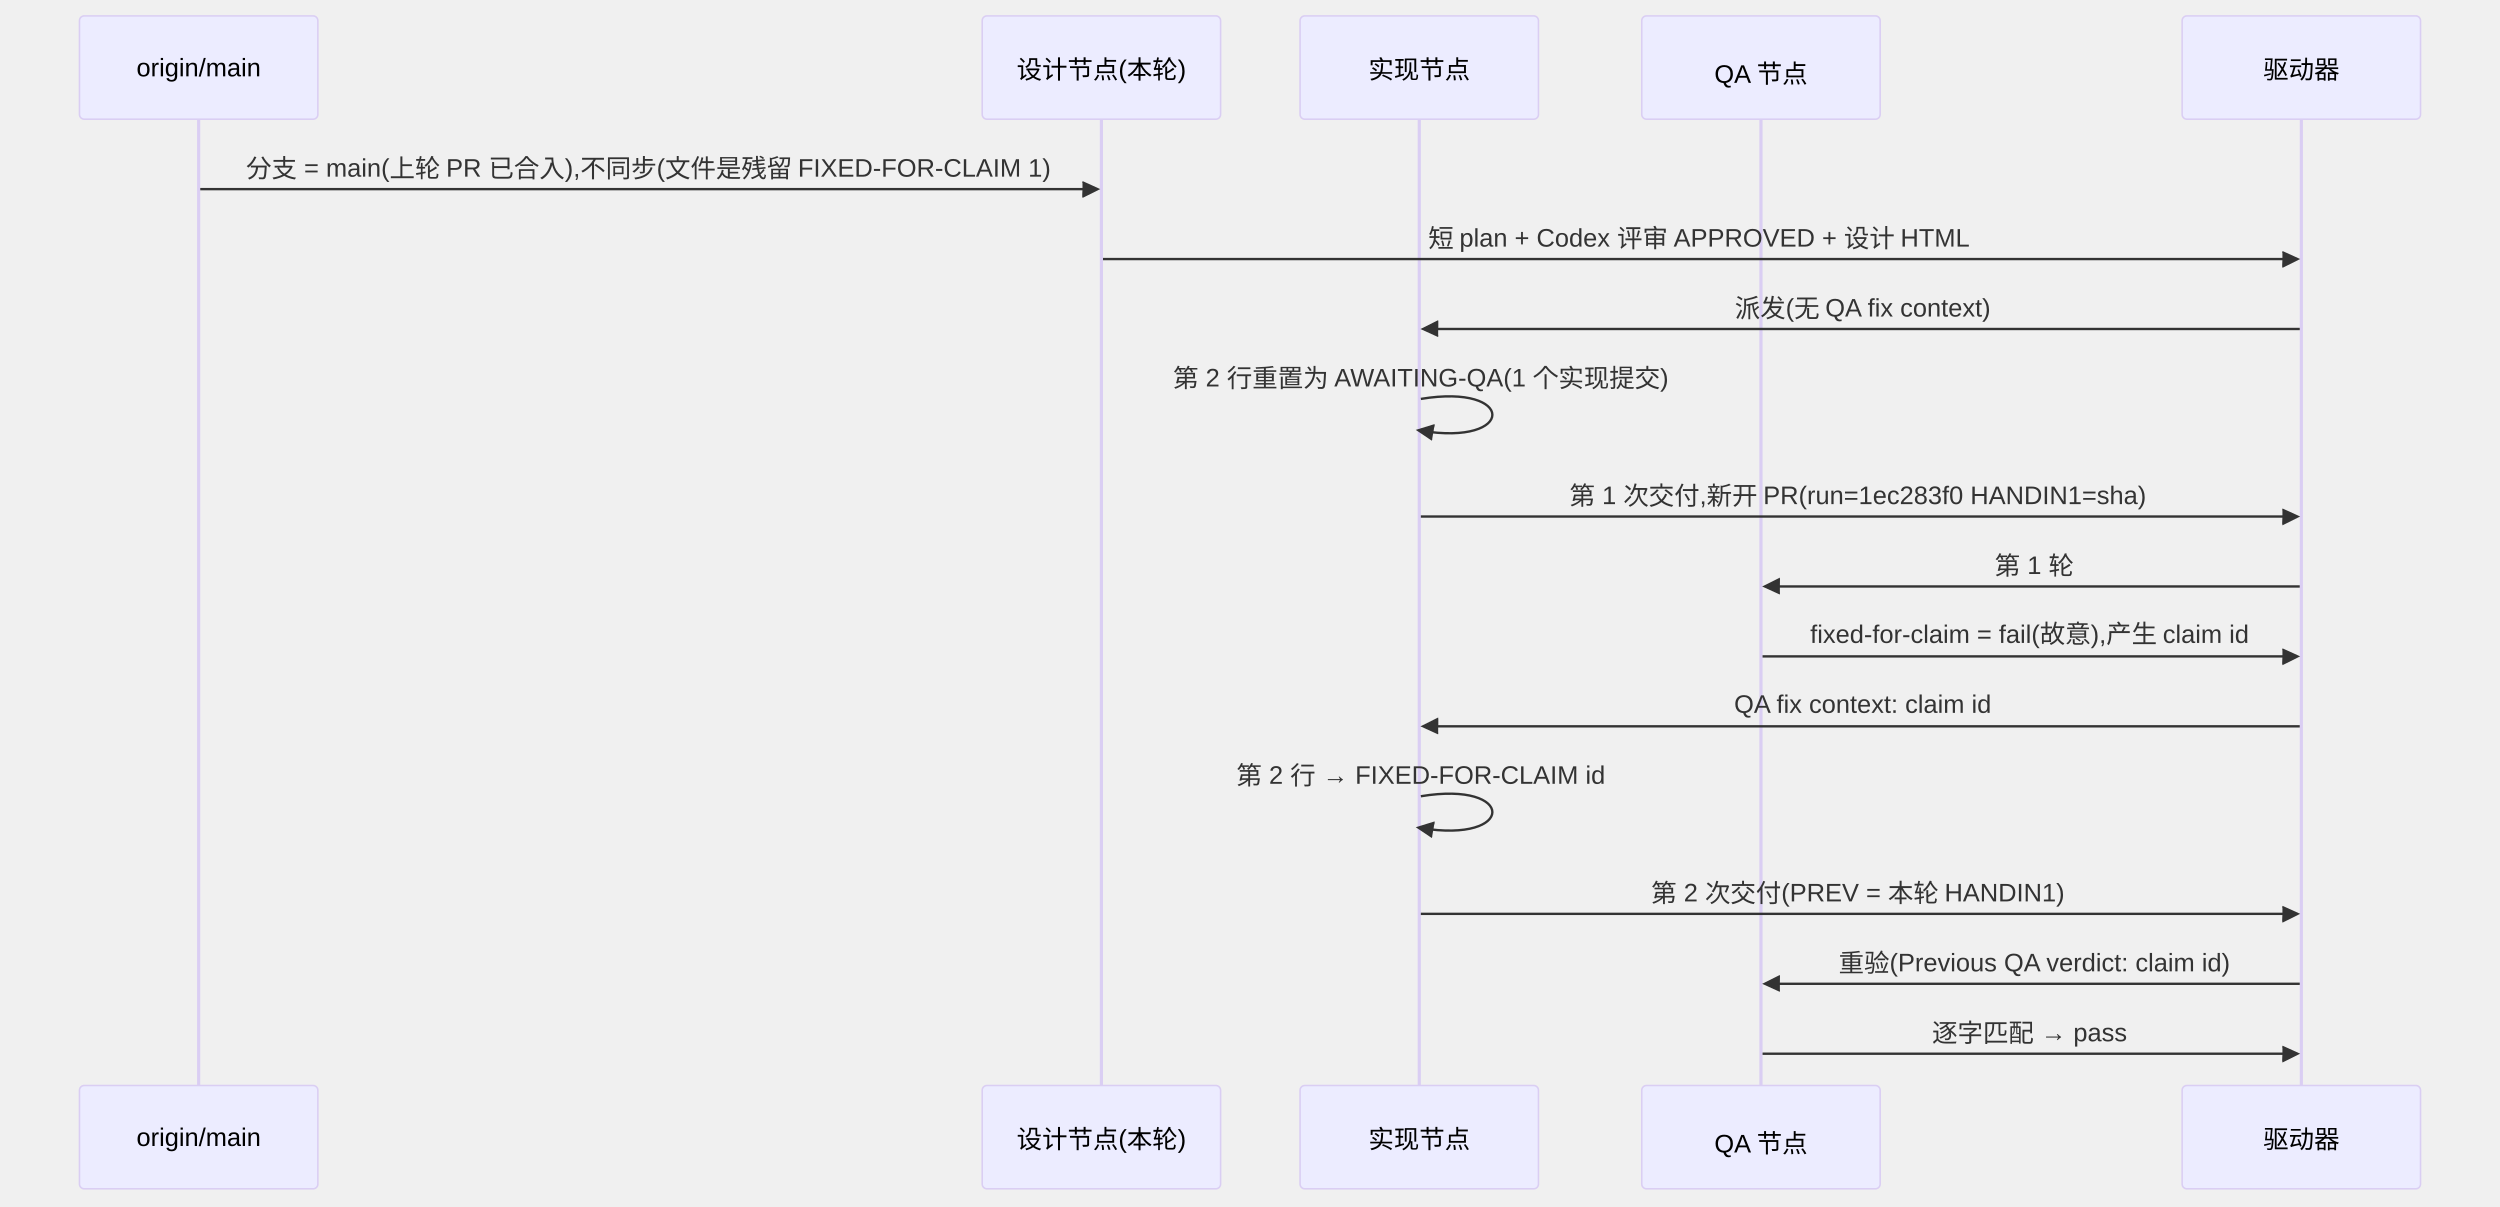
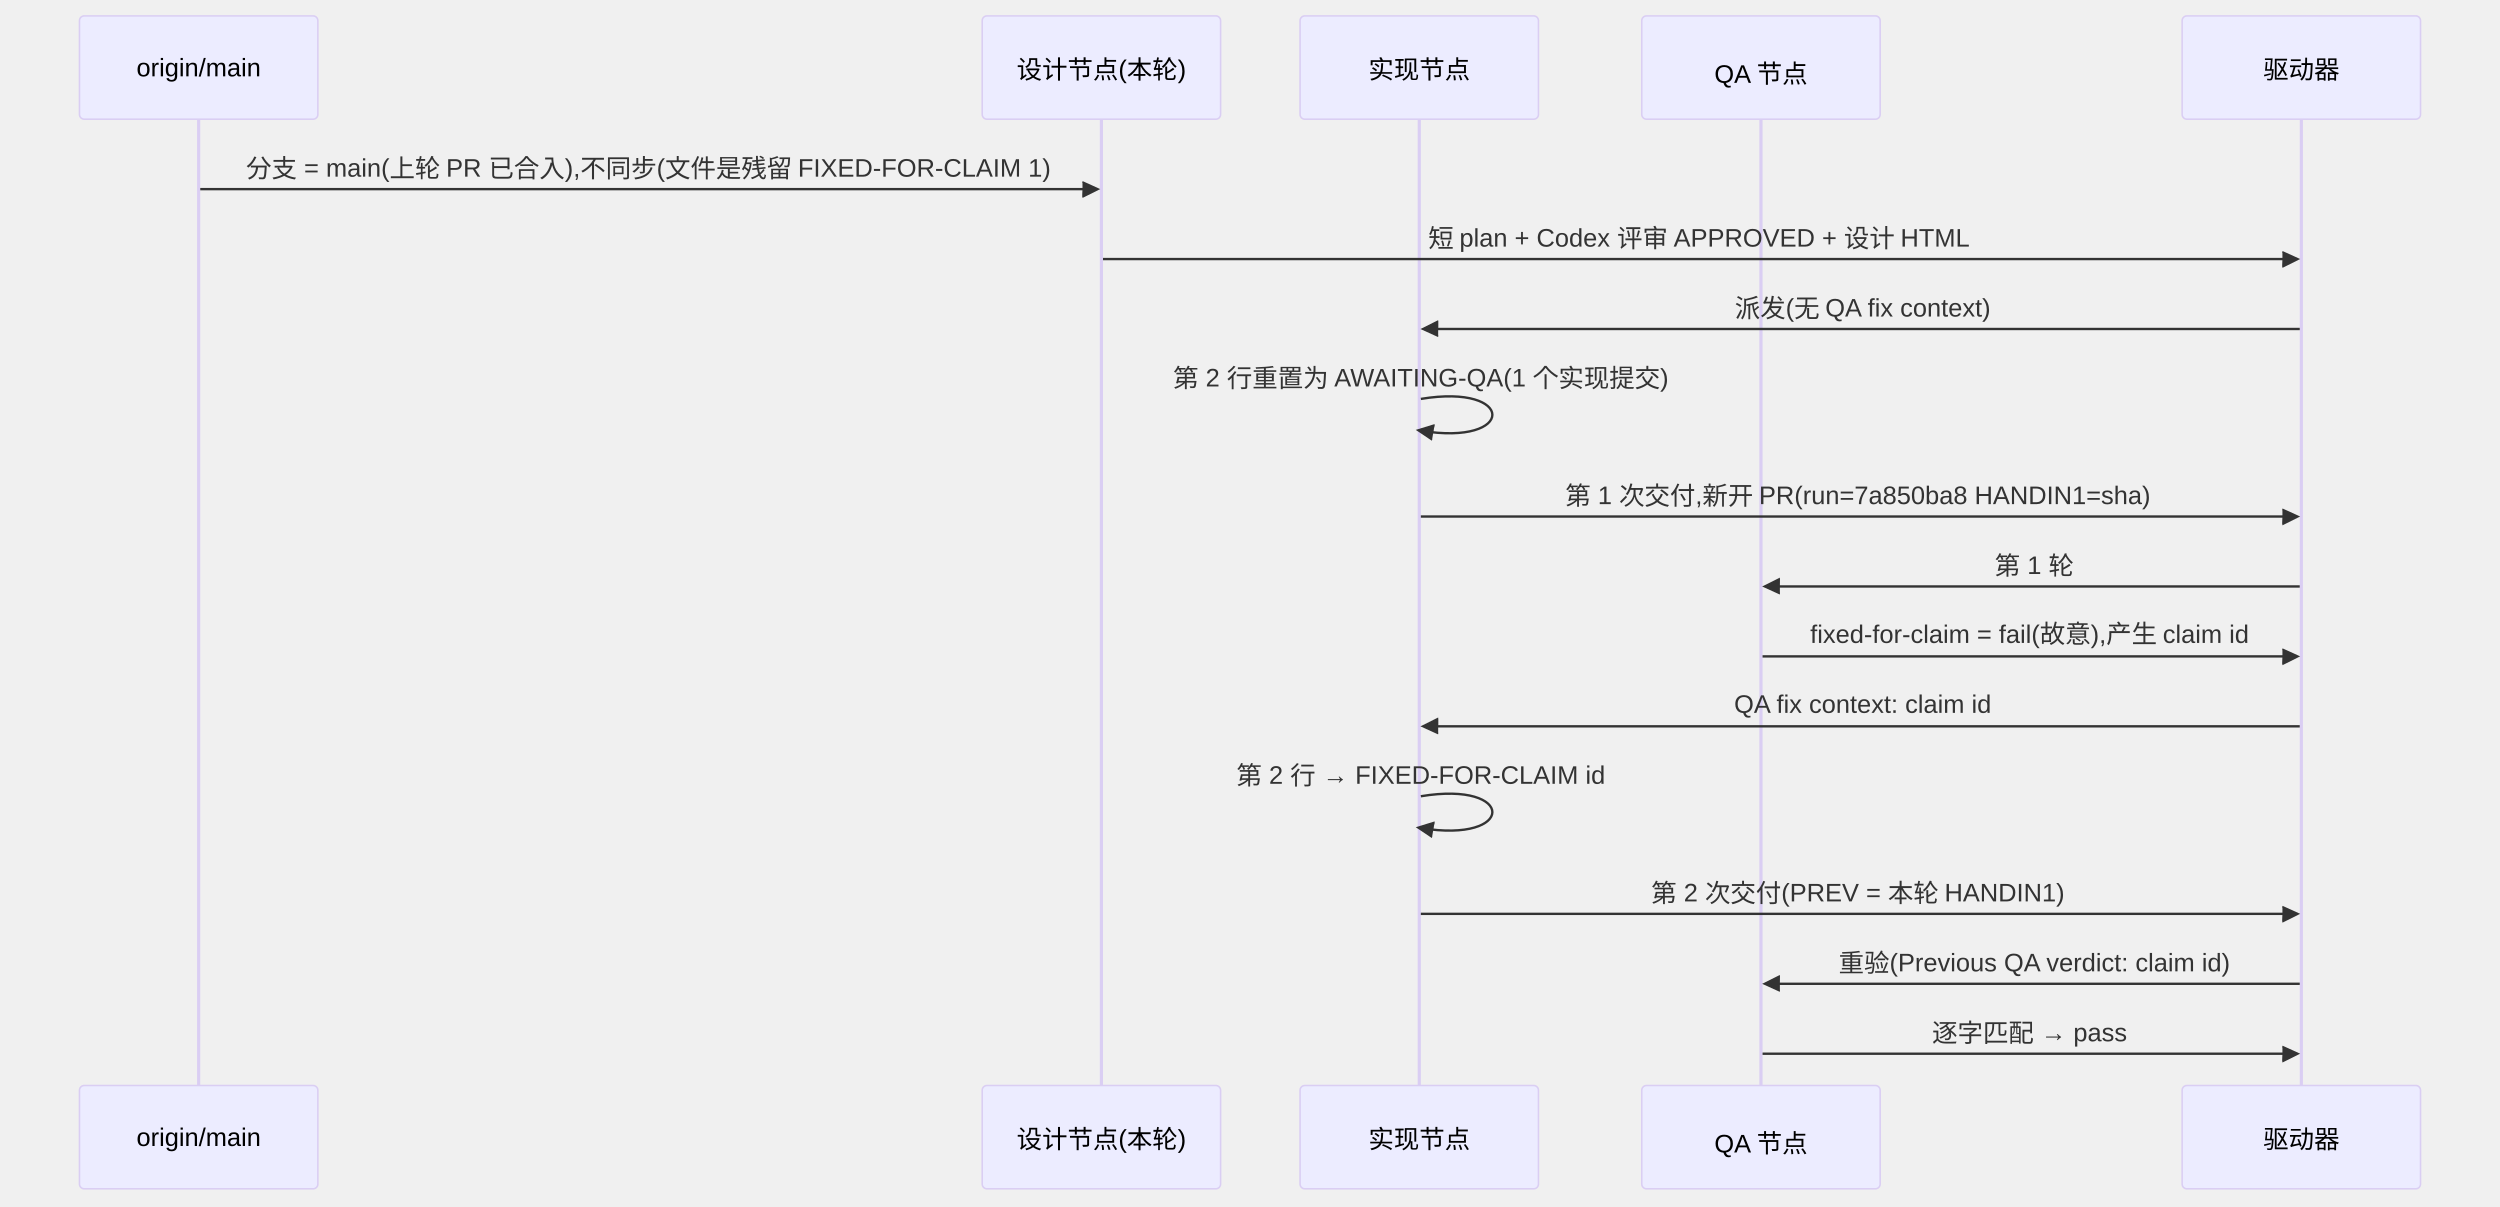
<svg xmlns="http://www.w3.org/2000/svg" id="FLY-3150-d1" width="100%" style="max-width: 1573px; background-color: white;" viewBox="-50 -10 1573 759" role="graphics-document document" aria-roledescription="sequence">
  <g>
    <rect x="1323" y="673" fill="#eaeaea" stroke="#666" width="150" height="65" name="D" rx="3" ry="3" class="actor actor-bottom" />
    <text x="1398" y="705.5" dominant-baseline="central" alignment-baseline="central" class="actor actor-box" style="text-anchor: middle; font-size: 16px; font-weight: 400;">
      <tspan x="1398" dy="0">驱动器</tspan>
    </text>
  </g>
  <g>
    <rect x="983" y="673" fill="#eaeaea" stroke="#666" width="150" height="65" name="Q" rx="3" ry="3" class="actor actor-bottom" />
    <text x="1058" y="705.5" dominant-baseline="central" alignment-baseline="central" class="actor actor-box" style="text-anchor: middle; font-size: 16px; font-weight: 400;">
      <tspan x="1058" dy="0">QA 节点</tspan>
    </text>
  </g>
  <g>
    <rect x="768" y="673" fill="#eaeaea" stroke="#666" width="150" height="65" name="I" rx="3" ry="3" class="actor actor-bottom" />
    <text x="843" y="705.5" dominant-baseline="central" alignment-baseline="central" class="actor actor-box" style="text-anchor: middle; font-size: 16px; font-weight: 400;">
      <tspan x="843" dy="0">实现节点</tspan>
    </text>
  </g>
  <g>
    <rect x="568" y="673" fill="#eaeaea" stroke="#666" width="150" height="65" name="S" rx="3" ry="3" class="actor actor-bottom" />
    <text x="643" y="705.5" dominant-baseline="central" alignment-baseline="central" class="actor actor-box" style="text-anchor: middle; font-size: 16px; font-weight: 400;">
      <tspan x="643" dy="0">设计节点(本轮)</tspan>
    </text>
  </g>
  <g>
    <rect x="0" y="673" fill="#eaeaea" stroke="#666" width="150" height="65" name="M" rx="3" ry="3" class="actor actor-bottom" />
    <text x="75" y="705.5" dominant-baseline="central" alignment-baseline="central" class="actor actor-box" style="text-anchor: middle; font-size: 16px; font-weight: 400;">
      <tspan x="75" dy="0">origin/main</tspan>
    </text>
  </g>
  <g>
    <line id="actor4" x1="1398" y1="65" x2="1398" y2="673" class="actor-line 200" stroke-width="0.5px" stroke="#999" name="D" />
    <g id="root-4">
      <rect x="1323" y="0" fill="#eaeaea" stroke="#666" width="150" height="65" name="D" rx="3" ry="3" class="actor actor-top" />
      <text x="1398" y="32.5" dominant-baseline="central" alignment-baseline="central" class="actor actor-box" style="text-anchor: middle; font-size: 16px; font-weight: 400;">
        <tspan x="1398" dy="0">驱动器</tspan>
      </text>
    </g>
  </g>
  <g>
    <line id="actor3" x1="1058" y1="65" x2="1058" y2="673" class="actor-line 200" stroke-width="0.5px" stroke="#999" name="Q" />
    <g id="root-3">
      <rect x="983" y="0" fill="#eaeaea" stroke="#666" width="150" height="65" name="Q" rx="3" ry="3" class="actor actor-top" />
      <text x="1058" y="32.5" dominant-baseline="central" alignment-baseline="central" class="actor actor-box" style="text-anchor: middle; font-size: 16px; font-weight: 400;">
        <tspan x="1058" dy="0">QA 节点</tspan>
      </text>
    </g>
  </g>
  <g>
    <line id="actor2" x1="843" y1="65" x2="843" y2="673" class="actor-line 200" stroke-width="0.5px" stroke="#999" name="I" />
    <g id="root-2">
      <rect x="768" y="0" fill="#eaeaea" stroke="#666" width="150" height="65" name="I" rx="3" ry="3" class="actor actor-top" />
      <text x="843" y="32.5" dominant-baseline="central" alignment-baseline="central" class="actor actor-box" style="text-anchor: middle; font-size: 16px; font-weight: 400;">
        <tspan x="843" dy="0">实现节点</tspan>
      </text>
    </g>
  </g>
  <g>
    <line id="actor1" x1="643" y1="65" x2="643" y2="673" class="actor-line 200" stroke-width="0.5px" stroke="#999" name="S" />
    <g id="root-1">
      <rect x="568" y="0" fill="#eaeaea" stroke="#666" width="150" height="65" name="S" rx="3" ry="3" class="actor actor-top" />
      <text x="643" y="32.5" dominant-baseline="central" alignment-baseline="central" class="actor actor-box" style="text-anchor: middle; font-size: 16px; font-weight: 400;">
        <tspan x="643" dy="0">设计节点(本轮)</tspan>
      </text>
    </g>
  </g>
  <g>
    <line id="actor0" x1="75" y1="65" x2="75" y2="673" class="actor-line 200" stroke-width="0.5px" stroke="#999" name="M" />
    <g id="root-0">
      <rect x="0" y="0" fill="#eaeaea" stroke="#666" width="150" height="65" name="M" rx="3" ry="3" class="actor actor-top" />
      <text x="75" y="32.5" dominant-baseline="central" alignment-baseline="central" class="actor actor-box" style="text-anchor: middle; font-size: 16px; font-weight: 400;">
        <tspan x="75" dy="0">origin/main</tspan>
      </text>
    </g>
  </g>
  <style>#FLY-3150-d1{font-family:"trebuchet ms",verdana,arial,sans-serif;font-size:16px;fill:#333;}@keyframes edge-animation-frame{from{stroke-dashoffset:0;}}@keyframes dash{to{stroke-dashoffset:0;}}#FLY-3150-d1 .edge-animation-slow{stroke-dasharray:9,5!important;stroke-dashoffset:900;animation:dash 50s linear infinite;stroke-linecap:round;}#FLY-3150-d1 .edge-animation-fast{stroke-dasharray:9,5!important;stroke-dashoffset:900;animation:dash 20s linear infinite;stroke-linecap:round;}#FLY-3150-d1 .error-icon{fill:#552222;}#FLY-3150-d1 .error-text{fill:#552222;stroke:#552222;}#FLY-3150-d1 .edge-thickness-normal{stroke-width:1px;}#FLY-3150-d1 .edge-thickness-thick{stroke-width:3.5px;}#FLY-3150-d1 .edge-pattern-solid{stroke-dasharray:0;}#FLY-3150-d1 .edge-thickness-invisible{stroke-width:0;fill:none;}#FLY-3150-d1 .edge-pattern-dashed{stroke-dasharray:3;}#FLY-3150-d1 .edge-pattern-dotted{stroke-dasharray:2;}#FLY-3150-d1 .marker{fill:#333333;stroke:#333333;}#FLY-3150-d1 .marker.cross{stroke:#333333;}#FLY-3150-d1 svg{font-family:"trebuchet ms",verdana,arial,sans-serif;font-size:16px;}#FLY-3150-d1 p{margin:0;}#FLY-3150-d1 .actor{stroke:hsl(259.626, 59.777%, 87.902%);fill:#ECECFF;}#FLY-3150-d1 text.actor&gt;tspan{fill:black;stroke:none;}#FLY-3150-d1 .actor-line{stroke:hsl(259.626, 59.777%, 87.902%);}#FLY-3150-d1 .innerArc{stroke-width:1.5;stroke-dasharray:none;}#FLY-3150-d1 .messageLine0{stroke-width:1.5;stroke-dasharray:none;stroke:#333;}#FLY-3150-d1 .messageLine1{stroke-width:1.5;stroke-dasharray:2,2;stroke:#333;}#FLY-3150-d1 #arrowhead path{fill:#333;stroke:#333;}#FLY-3150-d1 .sequenceNumber{fill:white;}#FLY-3150-d1 #sequencenumber{fill:#333;}#FLY-3150-d1 #crosshead path{fill:#333;stroke:#333;}#FLY-3150-d1 .messageText{fill:#333;stroke:none;}#FLY-3150-d1 .labelBox{stroke:hsl(259.626, 59.777%, 87.902%);fill:#ECECFF;}#FLY-3150-d1 .labelText,#FLY-3150-d1 .labelText&gt;tspan{fill:black;stroke:none;}#FLY-3150-d1 .loopText,#FLY-3150-d1 .loopText&gt;tspan{fill:black;stroke:none;}#FLY-3150-d1 .loopLine{stroke-width:2px;stroke-dasharray:2,2;stroke:hsl(259.626, 59.777%, 87.902%);fill:hsl(259.626, 59.777%, 87.902%);}#FLY-3150-d1 .note{stroke:#aaaa33;fill:#fff5ad;}#FLY-3150-d1 .noteText,#FLY-3150-d1 .noteText&gt;tspan{fill:black;stroke:none;}#FLY-3150-d1 .activation0{fill:#f4f4f4;stroke:#666;}#FLY-3150-d1 .activation1{fill:#f4f4f4;stroke:#666;}#FLY-3150-d1 .activation2{fill:#f4f4f4;stroke:#666;}#FLY-3150-d1 .actorPopupMenu{position:absolute;}#FLY-3150-d1 .actorPopupMenuPanel{position:absolute;fill:#ECECFF;box-shadow:0px 8px 16px 0px rgba(0,0,0,0.2);filter:drop-shadow(3px 5px 2px rgb(0 0 0 / 0.4));}#FLY-3150-d1 .actor-man line{stroke:hsl(259.626, 59.777%, 87.902%);fill:#ECECFF;}#FLY-3150-d1 .actor-man circle,#FLY-3150-d1 line{stroke:hsl(259.626, 59.777%, 87.902%);fill:#ECECFF;stroke-width:2px;}#FLY-3150-d1 :root{--mermaid-font-family:"trebuchet ms",verdana,arial,sans-serif;}</style>
  <g />
  <defs>
    <symbol id="computer" width="24" height="24">
      <path transform="scale(.5)" d="M2 2v13h20v-13h-20zm18 11h-16v-9h16v9zm-10.228 6l.466-1h3.524l.467 1h-4.457zm14.228 3h-24l2-6h2.104l-1.33 4h18.45l-1.297-4h2.073l2 6zm-5-10h-14v-7h14v7z" />
    </symbol>
  </defs>
  <defs>
    <symbol id="database" fill-rule="evenodd" clip-rule="evenodd">
      <path transform="scale(.5)" d="M12.258.001l.256.004.255.005.253.008.251.01.249.012.247.015.246.016.242.019.241.02.239.023.236.024.233.027.231.028.229.031.225.032.223.034.22.036.217.038.214.04.211.041.208.043.205.045.201.046.198.048.194.05.191.051.187.053.183.054.18.056.175.057.172.059.168.06.163.061.16.063.155.064.15.066.074.033.073.033.071.034.07.034.069.035.068.035.067.035.066.035.064.036.064.036.062.036.06.036.06.037.058.037.058.037.055.038.055.038.053.038.052.038.051.039.05.039.048.039.047.039.045.04.044.04.043.04.041.04.04.041.039.041.037.041.036.041.034.041.033.042.032.042.03.042.029.042.027.042.026.043.024.043.023.043.021.043.02.043.018.044.017.043.015.044.013.044.012.044.011.045.009.044.007.045.006.045.004.045.002.045.001.045v17l-.001.045-.002.045-.004.045-.006.045-.007.045-.009.044-.011.045-.012.044-.013.044-.015.044-.017.043-.018.044-.02.043-.021.043-.023.043-.024.043-.026.043-.027.042-.029.042-.03.042-.032.042-.033.042-.034.041-.036.041-.037.041-.039.041-.04.041-.041.04-.043.04-.044.04-.045.04-.047.039-.048.039-.05.039-.051.039-.052.038-.053.038-.055.038-.055.038-.058.037-.058.037-.06.037-.06.036-.062.036-.064.036-.064.036-.066.035-.067.035-.068.035-.069.035-.07.034-.071.034-.073.033-.074.033-.15.066-.155.064-.16.063-.163.061-.168.06-.172.059-.175.057-.18.056-.183.054-.187.053-.191.051-.194.05-.198.048-.201.046-.205.045-.208.043-.211.041-.214.04-.217.038-.22.036-.223.034-.225.032-.229.031-.231.028-.233.027-.236.024-.239.023-.241.02-.242.019-.246.016-.247.015-.249.012-.251.01-.253.008-.255.005-.256.004-.258.001-.258-.001-.256-.004-.255-.005-.253-.008-.251-.01-.249-.012-.247-.015-.245-.016-.243-.019-.241-.02-.238-.023-.236-.024-.234-.027-.231-.028-.228-.031-.226-.032-.223-.034-.22-.036-.217-.038-.214-.04-.211-.041-.208-.043-.204-.045-.201-.046-.198-.048-.195-.05-.19-.051-.187-.053-.184-.054-.179-.056-.176-.057-.172-.059-.167-.06-.164-.061-.159-.063-.155-.064-.151-.066-.074-.033-.072-.033-.072-.034-.07-.034-.069-.035-.068-.035-.067-.035-.066-.035-.064-.036-.063-.036-.062-.036-.061-.036-.06-.037-.058-.037-.057-.037-.056-.038-.055-.038-.053-.038-.052-.038-.051-.039-.049-.039-.049-.039-.046-.039-.046-.04-.044-.04-.043-.04-.041-.04-.04-.041-.039-.041-.037-.041-.036-.041-.034-.041-.033-.042-.032-.042-.03-.042-.029-.042-.027-.042-.026-.043-.024-.043-.023-.043-.021-.043-.02-.043-.018-.044-.017-.043-.015-.044-.013-.044-.012-.044-.011-.045-.009-.044-.007-.045-.006-.045-.004-.045-.002-.045-.001-.045v-17l.001-.045.002-.045.004-.045.006-.045.007-.045.009-.044.011-.045.012-.044.013-.044.015-.044.017-.043.018-.044.02-.043.021-.043.023-.043.024-.043.026-.043.027-.042.029-.042.03-.042.032-.042.033-.042.034-.041.036-.041.037-.041.039-.041.04-.041.041-.04.043-.04.044-.04.046-.04.046-.039.049-.039.049-.039.051-.039.052-.038.053-.038.055-.038.056-.038.057-.037.058-.037.06-.037.061-.036.062-.036.063-.036.064-.036.066-.035.067-.035.068-.035.069-.035.07-.034.072-.034.072-.033.074-.033.151-.066.155-.064.159-.063.164-.061.167-.06.172-.059.176-.057.179-.056.184-.054.187-.053.19-.051.195-.05.198-.048.201-.046.204-.045.208-.043.211-.041.214-.04.217-.038.22-.036.223-.034.226-.032.228-.031.231-.028.234-.027.236-.024.238-.023.241-.02.243-.019.245-.016.247-.015.249-.012.251-.01.253-.008.255-.005.256-.004.258-.001.258.001zm-9.258 20.499v.01l.001.021.003.021.004.022.005.021.006.022.007.022.009.023.01.022.011.023.012.023.013.023.015.023.016.024.017.023.018.024.019.024.021.024.022.025.023.024.024.025.052.049.056.05.061.051.066.051.07.051.075.051.079.052.084.052.088.052.092.052.097.052.102.051.105.052.11.052.114.051.119.051.123.051.127.05.131.05.135.05.139.048.144.049.147.047.152.047.155.047.16.045.163.045.167.043.171.043.176.041.178.041.183.039.187.039.19.037.194.035.197.035.202.033.204.031.209.03.212.029.216.027.219.025.222.024.226.021.23.02.233.018.236.016.24.015.243.012.246.01.249.008.253.005.256.004.259.001.26-.001.257-.004.254-.005.25-.008.247-.011.244-.012.241-.014.237-.016.233-.018.231-.021.226-.021.224-.024.22-.026.216-.027.212-.028.21-.031.205-.031.202-.034.198-.034.194-.036.191-.037.187-.039.183-.04.179-.04.175-.042.172-.043.168-.044.163-.045.16-.046.155-.046.152-.047.148-.048.143-.049.139-.049.136-.05.131-.05.126-.05.123-.051.118-.052.114-.051.11-.052.106-.052.101-.052.096-.052.092-.052.088-.053.083-.051.079-.052.074-.052.07-.051.065-.051.06-.051.056-.05.051-.05.023-.024.023-.025.021-.024.02-.024.019-.024.018-.024.017-.024.015-.023.014-.024.013-.023.012-.023.01-.023.01-.022.008-.022.006-.022.006-.022.004-.022.004-.021.001-.021.001-.021v-4.127l-.077.055-.08.053-.083.054-.085.053-.087.052-.09.052-.093.051-.095.05-.097.05-.1.049-.102.049-.105.048-.106.047-.109.047-.111.046-.114.045-.115.045-.118.044-.12.043-.122.042-.124.042-.126.041-.128.04-.13.04-.132.038-.134.038-.135.037-.138.037-.139.035-.142.035-.143.034-.144.033-.147.032-.148.031-.15.03-.151.03-.153.029-.154.027-.156.027-.158.026-.159.025-.161.024-.162.023-.163.022-.165.021-.166.02-.167.019-.169.018-.169.017-.171.016-.173.015-.173.014-.175.013-.175.012-.177.011-.178.01-.179.008-.179.008-.181.006-.182.005-.182.004-.184.003-.184.002h-.37l-.184-.002-.184-.003-.182-.004-.182-.005-.181-.006-.179-.008-.179-.008-.178-.01-.176-.011-.176-.012-.175-.013-.173-.014-.172-.015-.171-.016-.17-.017-.169-.018-.167-.019-.166-.02-.165-.021-.163-.022-.162-.023-.161-.024-.159-.025-.157-.026-.156-.027-.155-.027-.153-.029-.151-.03-.15-.03-.148-.031-.146-.032-.145-.033-.143-.034-.141-.035-.14-.035-.137-.037-.136-.037-.134-.038-.132-.038-.13-.04-.128-.04-.126-.041-.124-.042-.122-.042-.12-.044-.117-.043-.116-.045-.113-.045-.112-.046-.109-.047-.106-.047-.105-.048-.102-.049-.1-.049-.097-.05-.095-.05-.093-.052-.09-.051-.087-.052-.085-.053-.083-.054-.08-.054-.077-.054v4.127zm0-5.654v.011l.001.021.003.021.004.021.005.022.006.022.007.022.009.022.01.022.011.023.012.023.013.023.015.024.016.023.017.024.018.024.019.024.021.024.022.024.023.025.024.024.052.05.056.05.061.05.066.051.07.051.075.052.079.051.084.052.088.052.092.052.097.052.102.052.105.052.11.051.114.051.119.052.123.05.127.051.131.05.135.049.139.049.144.048.147.048.152.047.155.046.16.045.163.045.167.044.171.042.176.042.178.04.183.04.187.038.19.037.194.036.197.034.202.033.204.032.209.03.212.028.216.027.219.025.222.024.226.022.23.02.233.018.236.016.24.014.243.012.246.01.249.008.253.006.256.003.259.001.26-.001.257-.003.254-.006.25-.008.247-.01.244-.012.241-.015.237-.016.233-.018.231-.02.226-.022.224-.024.22-.025.216-.027.212-.029.21-.03.205-.032.202-.033.198-.035.194-.036.191-.037.187-.039.183-.039.179-.041.175-.042.172-.043.168-.044.163-.045.16-.045.155-.047.152-.047.148-.048.143-.048.139-.05.136-.049.131-.05.126-.051.123-.051.118-.051.114-.052.11-.052.106-.052.101-.052.096-.052.092-.052.088-.052.083-.052.079-.052.074-.051.07-.052.065-.051.06-.05.056-.051.051-.049.023-.025.023-.024.021-.025.02-.024.019-.024.018-.024.017-.024.015-.023.014-.023.013-.024.012-.022.01-.023.01-.023.008-.022.006-.022.006-.022.004-.021.004-.022.001-.021.001-.021v-4.139l-.077.054-.08.054-.083.054-.085.052-.087.053-.09.051-.093.051-.095.051-.097.05-.1.049-.102.049-.105.048-.106.047-.109.047-.111.046-.114.045-.115.044-.118.044-.12.044-.122.042-.124.042-.126.041-.128.04-.13.039-.132.039-.134.038-.135.037-.138.036-.139.036-.142.035-.143.033-.144.033-.147.033-.148.031-.15.03-.151.03-.153.028-.154.028-.156.027-.158.026-.159.025-.161.024-.162.023-.163.022-.165.021-.166.02-.167.019-.169.018-.169.017-.171.016-.173.015-.173.014-.175.013-.175.012-.177.011-.178.009-.179.009-.179.007-.181.007-.182.005-.182.004-.184.003-.184.002h-.37l-.184-.002-.184-.003-.182-.004-.182-.005-.181-.007-.179-.007-.179-.009-.178-.009-.176-.011-.176-.012-.175-.013-.173-.014-.172-.015-.171-.016-.17-.017-.169-.018-.167-.019-.166-.02-.165-.021-.163-.022-.162-.023-.161-.024-.159-.025-.157-.026-.156-.027-.155-.028-.153-.028-.151-.03-.15-.03-.148-.031-.146-.033-.145-.033-.143-.033-.141-.035-.14-.036-.137-.036-.136-.037-.134-.038-.132-.039-.13-.039-.128-.04-.126-.041-.124-.042-.122-.043-.12-.043-.117-.044-.116-.044-.113-.046-.112-.046-.109-.046-.106-.047-.105-.048-.102-.049-.1-.049-.097-.05-.095-.051-.093-.051-.09-.051-.087-.053-.085-.052-.083-.054-.08-.054-.077-.054v4.139zm0-5.666v.011l.001.02.003.022.004.021.005.022.006.021.007.022.009.023.01.022.011.023.012.023.013.023.015.023.016.024.017.024.018.023.019.024.021.025.022.024.023.024.024.025.052.05.056.05.061.05.066.051.07.051.075.052.079.051.084.052.088.052.092.052.097.052.102.052.105.051.11.052.114.051.119.051.123.051.127.05.131.05.135.05.139.049.144.048.147.048.152.047.155.046.16.045.163.045.167.043.171.043.176.042.178.04.183.04.187.038.19.037.194.036.197.034.202.033.204.032.209.03.212.028.216.027.219.025.222.024.226.021.23.02.233.018.236.017.24.014.243.012.246.01.249.008.253.006.256.003.259.001.26-.001.257-.003.254-.006.25-.008.247-.01.244-.013.241-.014.237-.016.233-.018.231-.02.226-.022.224-.024.22-.025.216-.027.212-.029.21-.03.205-.032.202-.033.198-.035.194-.036.191-.037.187-.039.183-.039.179-.041.175-.042.172-.043.168-.044.163-.045.16-.045.155-.047.152-.047.148-.048.143-.049.139-.049.136-.049.131-.051.126-.05.123-.051.118-.052.114-.051.11-.052.106-.052.101-.052.096-.052.092-.052.088-.052.083-.052.079-.052.074-.052.07-.051.065-.051.06-.051.056-.05.051-.049.023-.025.023-.025.021-.024.02-.024.019-.024.018-.024.017-.024.015-.023.014-.024.013-.023.012-.023.01-.022.01-.023.008-.022.006-.022.006-.022.004-.022.004-.021.001-.021.001-.021v-4.153l-.077.054-.08.054-.083.053-.085.053-.087.053-.09.051-.093.051-.095.051-.097.05-.1.049-.102.048-.105.048-.106.048-.109.046-.111.046-.114.046-.115.044-.118.044-.12.043-.122.043-.124.042-.126.041-.128.04-.13.039-.132.039-.134.038-.135.037-.138.036-.139.036-.142.034-.143.034-.144.033-.147.032-.148.032-.15.03-.151.03-.153.028-.154.028-.156.027-.158.026-.159.024-.161.024-.162.023-.163.023-.165.021-.166.02-.167.019-.169.018-.169.017-.171.016-.173.015-.173.014-.175.013-.175.012-.177.01-.178.01-.179.009-.179.007-.181.006-.182.006-.182.004-.184.003-.184.001-.185.001-.185-.001-.184-.001-.184-.003-.182-.004-.182-.006-.181-.006-.179-.007-.179-.009-.178-.01-.176-.01-.176-.012-.175-.013-.173-.014-.172-.015-.171-.016-.17-.017-.169-.018-.167-.019-.166-.02-.165-.021-.163-.023-.162-.023-.161-.024-.159-.024-.157-.026-.156-.027-.155-.028-.153-.028-.151-.03-.15-.03-.148-.032-.146-.032-.145-.033-.143-.034-.141-.034-.14-.036-.137-.036-.136-.037-.134-.038-.132-.039-.13-.039-.128-.041-.126-.041-.124-.041-.122-.043-.12-.043-.117-.044-.116-.044-.113-.046-.112-.046-.109-.046-.106-.048-.105-.048-.102-.048-.1-.05-.097-.049-.095-.051-.093-.051-.09-.052-.087-.052-.085-.053-.083-.053-.08-.054-.077-.054v4.153zm8.74-8.179l-.257.004-.254.005-.25.008-.247.011-.244.012-.241.014-.237.016-.233.018-.231.021-.226.022-.224.023-.22.026-.216.027-.212.028-.21.031-.205.032-.202.033-.198.034-.194.036-.191.038-.187.038-.183.04-.179.041-.175.042-.172.043-.168.043-.163.045-.16.046-.155.046-.152.048-.148.048-.143.048-.139.049-.136.05-.131.05-.126.051-.123.051-.118.051-.114.052-.11.052-.106.052-.101.052-.096.052-.092.052-.088.052-.083.052-.079.052-.074.051-.07.052-.065.051-.06.05-.056.05-.051.05-.023.025-.023.024-.021.024-.02.025-.019.024-.018.024-.017.023-.015.024-.014.023-.013.023-.012.023-.01.023-.01.022-.008.022-.006.023-.006.021-.004.022-.004.021-.001.021-.001.021.001.021.001.021.004.021.004.022.006.021.006.023.008.022.01.022.01.023.012.023.013.023.014.023.015.024.017.023.018.024.019.024.02.025.021.024.023.024.023.025.051.05.056.05.06.05.065.051.07.052.074.051.079.052.083.052.088.052.092.052.096.052.101.052.106.052.11.052.114.052.118.051.123.051.126.051.131.05.136.05.139.049.143.048.148.048.152.048.155.046.16.046.163.045.168.043.172.043.175.042.179.041.183.04.187.038.191.038.194.036.198.034.202.033.205.032.21.031.212.028.216.027.22.026.224.023.226.022.231.021.233.018.237.016.241.014.244.012.247.011.25.008.254.005.257.004.26.001.26-.001.257-.004.254-.005.25-.008.247-.011.244-.012.241-.014.237-.016.233-.018.231-.021.226-.022.224-.023.22-.026.216-.027.212-.028.21-.031.205-.032.202-.033.198-.034.194-.036.191-.038.187-.038.183-.04.179-.041.175-.042.172-.043.168-.043.163-.045.16-.046.155-.046.152-.048.148-.048.143-.048.139-.049.136-.05.131-.05.126-.051.123-.051.118-.051.114-.052.11-.052.106-.052.101-.052.096-.052.092-.052.088-.052.083-.052.079-.052.074-.051.07-.052.065-.051.06-.05.056-.05.051-.05.023-.025.023-.024.021-.024.02-.025.019-.024.018-.024.017-.023.015-.024.014-.023.013-.023.012-.023.01-.023.01-.022.008-.022.006-.023.006-.021.004-.022.004-.021.001-.021.001-.021-.001-.021-.001-.021-.004-.021-.004-.022-.006-.021-.006-.023-.008-.022-.01-.022-.01-.023-.012-.023-.013-.023-.014-.023-.015-.024-.017-.023-.018-.024-.019-.024-.02-.025-.021-.024-.023-.024-.023-.025-.051-.05-.056-.05-.06-.05-.065-.051-.07-.052-.074-.051-.079-.052-.083-.052-.088-.052-.092-.052-.096-.052-.101-.052-.106-.052-.11-.052-.114-.052-.118-.051-.123-.051-.126-.051-.131-.05-.136-.05-.139-.049-.143-.048-.148-.048-.152-.048-.155-.046-.16-.046-.163-.045-.168-.043-.172-.043-.175-.042-.179-.041-.183-.04-.187-.038-.191-.038-.194-.036-.198-.034-.202-.033-.205-.032-.21-.031-.212-.028-.216-.027-.22-.026-.224-.023-.226-.022-.231-.021-.233-.018-.237-.016-.241-.014-.244-.012-.247-.011-.25-.008-.254-.005-.257-.004-.26-.001-.26.001z" />
    </symbol>
  </defs>
  <defs>
    <symbol id="clock" width="24" height="24">
      <path transform="scale(.5)" d="M12 2c5.514 0 10 4.486 10 10s-4.486 10-10 10-10-4.486-10-10 4.486-10 10-10zm0-2c-6.627 0-12 5.373-12 12s5.373 12 12 12 12-5.373 12-12-5.373-12-12-12zm5.848 12.459c.202.038.202.333.001.372-1.907.361-6.045 1.111-6.547 1.111-.719 0-1.301-.582-1.301-1.301 0-.512.77-5.447 1.125-7.445.034-.192.312-.181.343.014l.985 6.238 5.394 1.011z" />
    </symbol>
  </defs>
  <defs>
    <marker id="arrowhead" refX="7.9" refY="5" markerUnits="userSpaceOnUse" markerWidth="12" markerHeight="12" orient="auto-start-reverse">
      <path d="M -1 0 L 10 5 L 0 10 z" />
    </marker>
  </defs>
  <defs>
    <marker id="crosshead" markerWidth="15" markerHeight="8" orient="auto" refX="4" refY="4.5">
      <path fill="none" stroke="#000000" stroke-width="1pt" d="M 1,2 L 6,7 M 6,2 L 1,7" style="stroke-dasharray: 0, 0;" />
    </marker>
  </defs>
  <defs>
    <marker id="filled-head" refX="15.5" refY="7" markerWidth="20" markerHeight="28" orient="auto">
      <path d="M 18,7 L9,13 L14,7 L9,1 Z" />
    </marker>
  </defs>
  <defs>
    <marker id="sequencenumber" refX="15" refY="15" markerWidth="60" markerHeight="40" orient="auto">
      <circle cx="15" cy="15" r="6" />
    </marker>
  </defs>
  <text x="358" y="80" text-anchor="middle" dominant-baseline="middle" alignment-baseline="middle" class="messageText" dy="1em" style="font-size: 16px; font-weight: 400;">分支 = main(上轮 PR 已合入),不同步(文件是残留 FIXED-FOR-CLAIM 1)</text>
  <line x1="76" y1="109" x2="639" y2="109" class="messageLine0" stroke-width="2" stroke="none" marker-end="url(#arrowhead)" style="fill: none;" />
  <text x="1019" y="124" text-anchor="middle" dominant-baseline="middle" alignment-baseline="middle" class="messageText" dy="1em" style="font-size: 16px; font-weight: 400;">短 plan + Codex 评审 APPROVED + 设计 HTML</text>
  <line x1="644" y1="153" x2="1394" y2="153" class="messageLine0" stroke-width="2" stroke="none" marker-end="url(#arrowhead)" style="fill: none;" />
  <text x="1122" y="168" text-anchor="middle" dominant-baseline="middle" alignment-baseline="middle" class="messageText" dy="1em" style="font-size: 16px; font-weight: 400;">派发(无 QA fix context)</text>
  <line x1="1397" y1="197" x2="847" y2="197" class="messageLine0" stroke-width="2" stroke="none" marker-end="url(#arrowhead)" style="fill: none;" />
  <text x="844" y="212" text-anchor="middle" dominant-baseline="middle" alignment-baseline="middle" class="messageText" dy="1em" style="font-size: 16px; font-weight: 400;">第 2 行重置为 AWAITING-QA(1 个实现提交)</text>
  <path d="M 844,241 C 904,231 904,271 844,261" class="messageLine0" stroke-width="2" stroke="none" marker-end="url(#arrowhead)" style="fill: none;" />
-   <text x="1119" y="286" text-anchor="middle" dominant-baseline="middle" alignment-baseline="middle" class="messageText" dy="1em" style="font-size: 16px; font-weight: 400;">第 1 次交付,新开 PR(run=1ec283f0 HANDIN1=sha)</text>
+   <text x="1119" y="286" text-anchor="middle" dominant-baseline="middle" alignment-baseline="middle" class="messageText" dy="1em" style="font-size: 16px; font-weight: 400;">第 1 次交付,新开 PR(run=7a850ba8 HANDIN1=sha)</text>
  <line x1="844" y1="315" x2="1394" y2="315" class="messageLine0" stroke-width="2" stroke="none" marker-end="url(#arrowhead)" style="fill: none;" />
  <text x="1230" y="330" text-anchor="middle" dominant-baseline="middle" alignment-baseline="middle" class="messageText" dy="1em" style="font-size: 16px; font-weight: 400;">第 1 轮</text>
  <line x1="1397" y1="359" x2="1062" y2="359" class="messageLine0" stroke-width="2" stroke="none" marker-end="url(#arrowhead)" style="fill: none;" />
  <text x="1227" y="374" text-anchor="middle" dominant-baseline="middle" alignment-baseline="middle" class="messageText" dy="1em" style="font-size: 16px; font-weight: 400;">fixed-for-claim = fail(故意),产生 claim id</text>
  <line x1="1059" y1="403" x2="1394" y2="403" class="messageLine0" stroke-width="2" stroke="none" marker-end="url(#arrowhead)" style="fill: none;" />
  <text x="1122" y="418" text-anchor="middle" dominant-baseline="middle" alignment-baseline="middle" class="messageText" dy="1em" style="font-size: 16px; font-weight: 400;">QA fix context: claim id</text>
  <line x1="1397" y1="447" x2="847" y2="447" class="messageLine0" stroke-width="2" stroke="none" marker-end="url(#arrowhead)" style="fill: none;" />
  <text x="844" y="462" text-anchor="middle" dominant-baseline="middle" alignment-baseline="middle" class="messageText" dy="1em" style="font-size: 16px; font-weight: 400;">第 2 行 → FIXED-FOR-CLAIM id</text>
  <path d="M 844,491 C 904,481 904,521 844,511" class="messageLine0" stroke-width="2" stroke="none" marker-end="url(#arrowhead)" style="fill: none;" />
  <text x="1119" y="536" text-anchor="middle" dominant-baseline="middle" alignment-baseline="middle" class="messageText" dy="1em" style="font-size: 16px; font-weight: 400;">第 2 次交付(PREV = 本轮 HANDIN1)</text>
  <line x1="844" y1="565" x2="1394" y2="565" class="messageLine0" stroke-width="2" stroke="none" marker-end="url(#arrowhead)" style="fill: none;" />
  <text x="1230" y="580" text-anchor="middle" dominant-baseline="middle" alignment-baseline="middle" class="messageText" dy="1em" style="font-size: 16px; font-weight: 400;">重验(Previous QA verdict: claim id)</text>
  <line x1="1397" y1="609" x2="1062" y2="609" class="messageLine0" stroke-width="2" stroke="none" marker-end="url(#arrowhead)" style="fill: none;" />
  <text x="1227" y="624" text-anchor="middle" dominant-baseline="middle" alignment-baseline="middle" class="messageText" dy="1em" style="font-size: 16px; font-weight: 400;">逐字匹配 → pass</text>
  <line x1="1059" y1="653" x2="1394" y2="653" class="messageLine0" stroke-width="2" stroke="none" marker-end="url(#arrowhead)" style="fill: none;" />
</svg>
